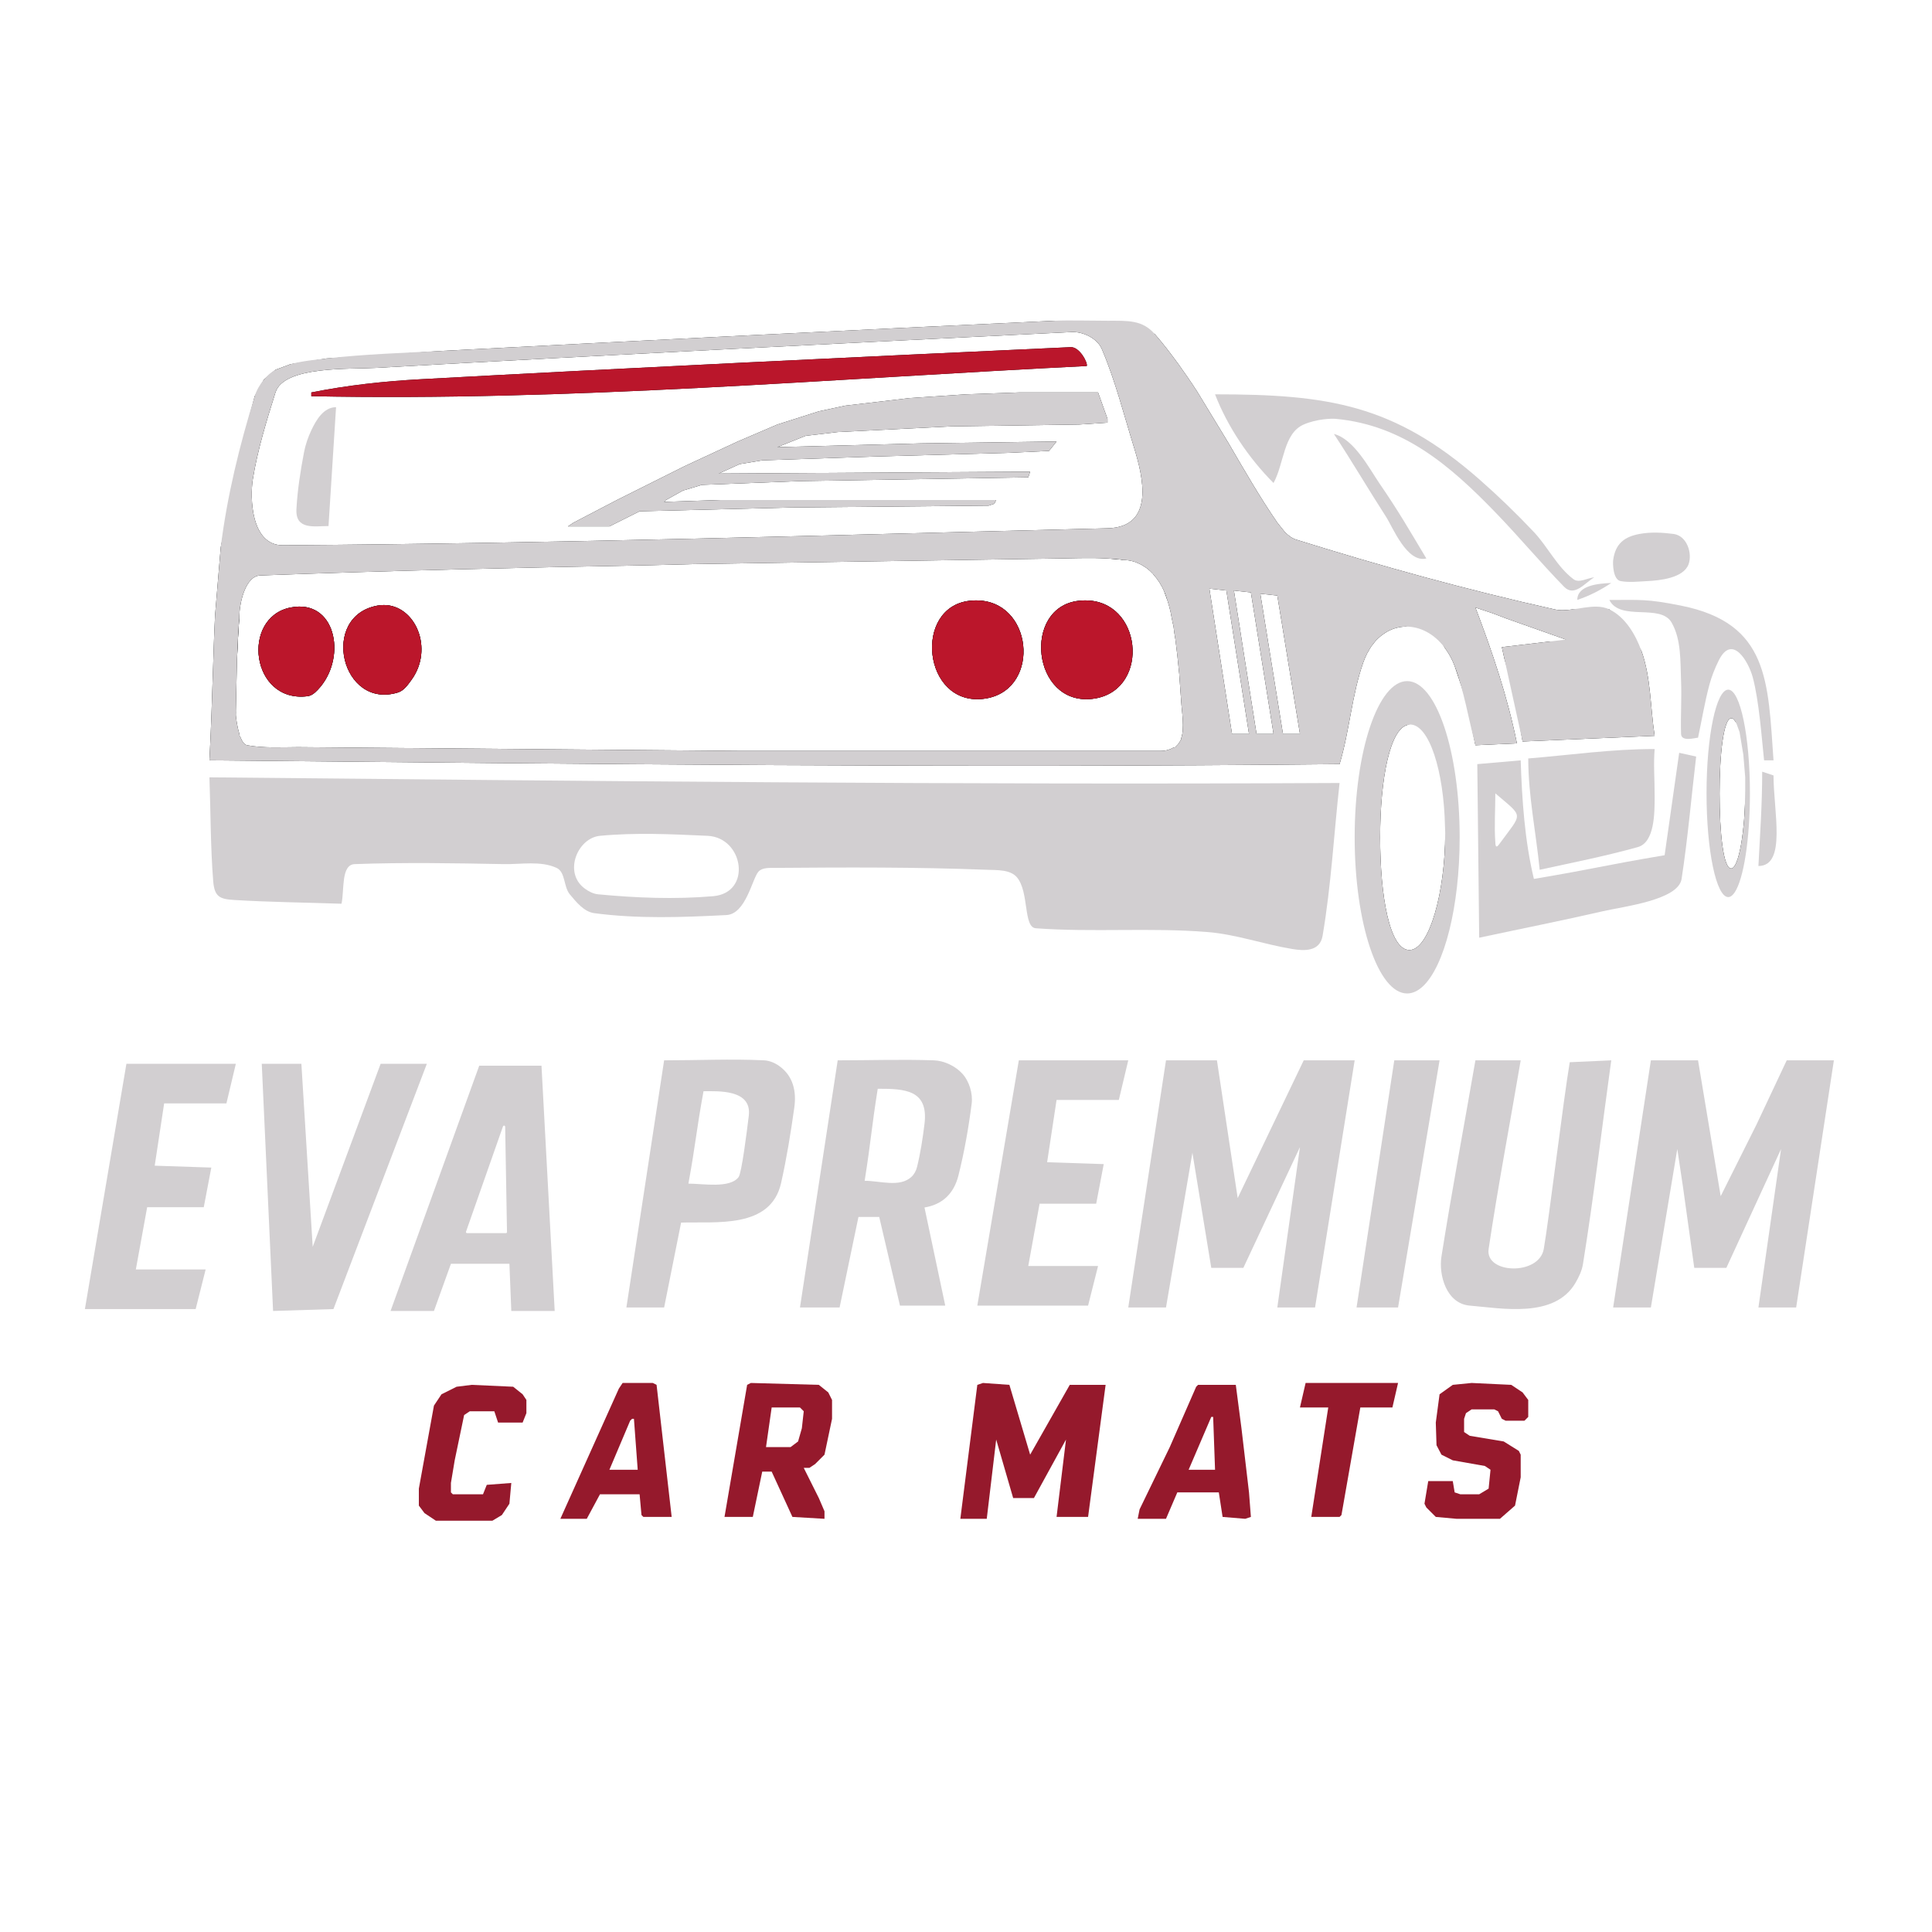
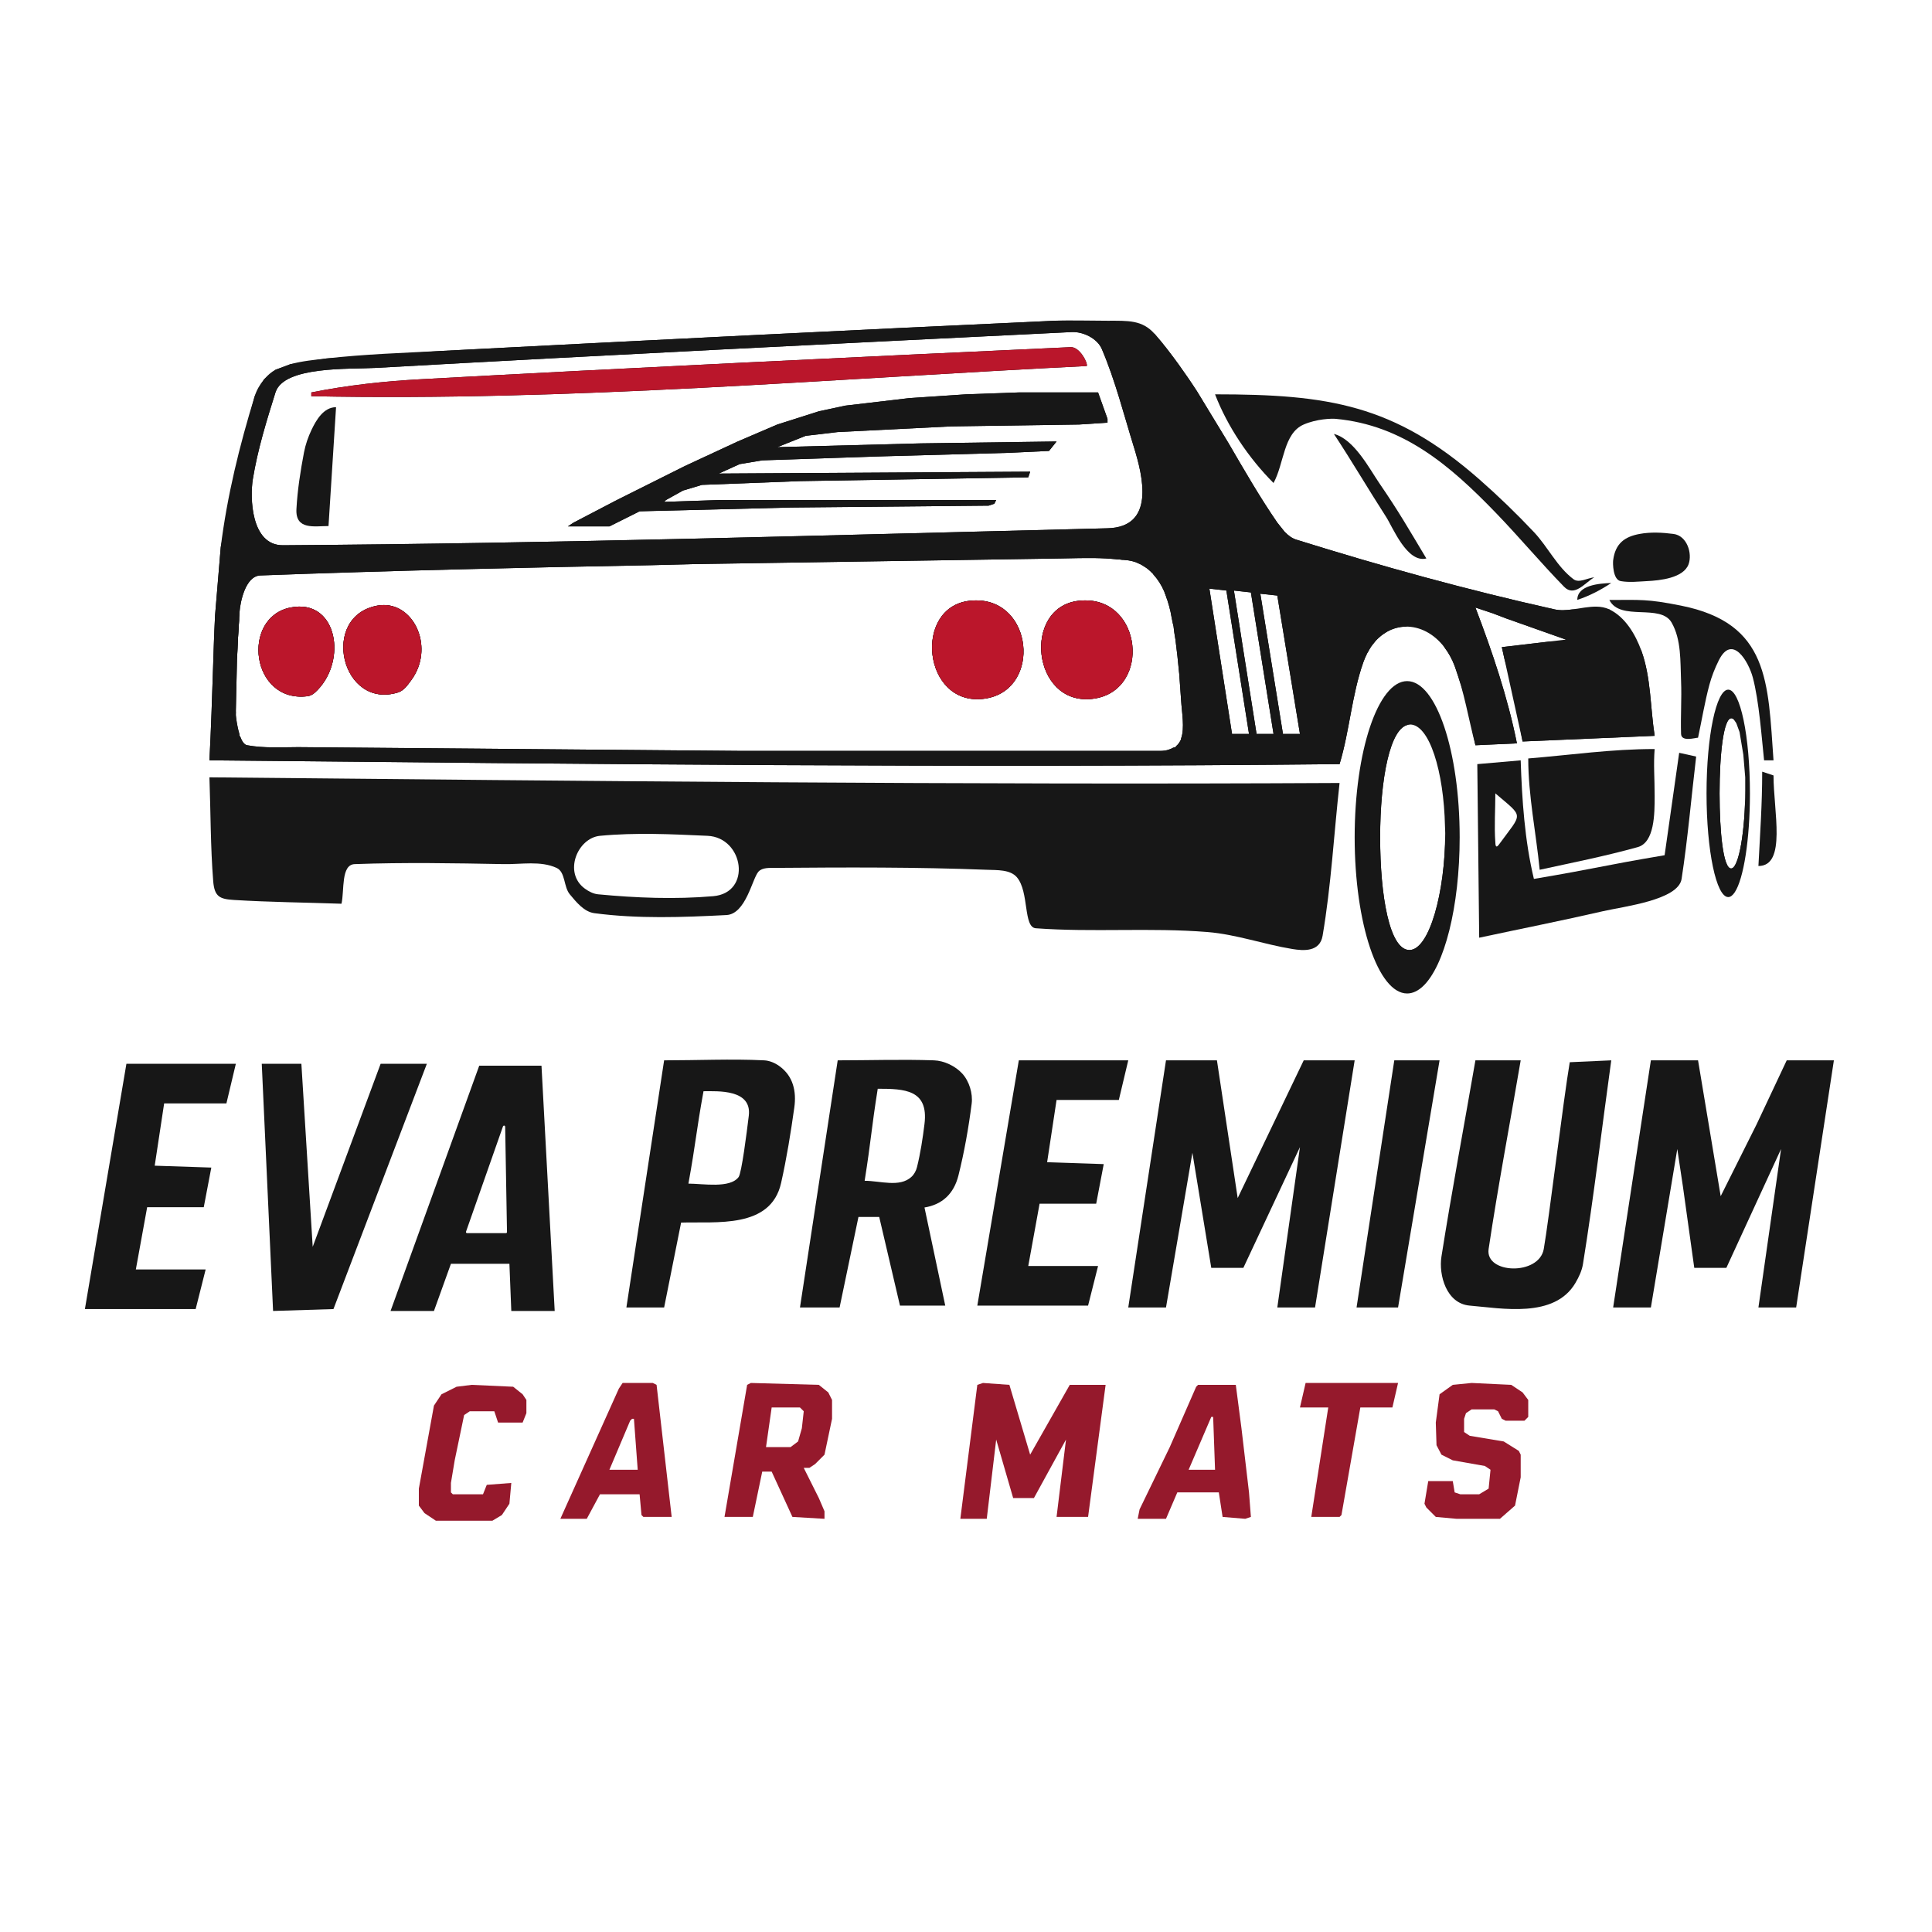
<svg xmlns="http://www.w3.org/2000/svg" height="1024.0pt" stroke-miterlimit="10" style="fill-rule:nonzero;clip-rule:evenodd;stroke-linecap:round;stroke-linejoin:round;" version="1.1" viewBox="0 0 1024 1024" width="1024.0pt" xml:space="preserve">
  <defs />
  <g id="Untitled">
    <path d="M567.469 184C453.782 189.242 336.638 194.785 223 201C203.555 202.063 184.096 204.181 165 208C165 209 165 209 165 210C302.511 212.806 439.363 200.764 576 194C576.704 192.446 572.274 183.778 567.469 184Z" fill="#010304" fill-rule="nonzero" opacity="1" stroke="none" />
    <path d="M540 208L512 209L482 211L448 215L434 218L412 225L391 234L363 247L327 265L304 277L301 279L323 279L339 271L419 269L524 268L527 267L528 265L382 265L352 266L353 265L362 260L372 257L424 255L545 253L546 250L381 251L392 246L404 244L463 242L535 240L556 239L560 234L488 235L412 237L427 231L444 229L504 226L572 225L587 224L587 222L582 208L540 208Z" fill="#010304" fill-rule="nonzero" opacity="1" stroke="none" />
    <path d="M559 170C450.649 174.967 342.319 180.388 234 186L173 190L154.188 192.969L154 193L146 196L140.156 200.875C140.137 200.897 140.113 200.915 140.094 200.938C140.041 200.988 139.985 201.037 139.938 201.094L139.844 201.25L135 210L127 240L117 290L114 326C113.963 326.666 113.939 327.334 113.906 328C113.459 336.51 113.225 345.038 112.938 353.562C112.381 370.049 111.874 386.541 111 403C310.658 404.953 510.343 407.102 710 405C715.333 387.333 716.438 368.397 722.594 351C723.184 349.333 723.863 347.784 724.594 346.344C724.598 346.335 724.59 346.321 724.594 346.312C724.732 346.039 724.919 345.826 725.062 345.562C725.634 344.51 726.204 343.456 726.844 342.531C726.87 342.494 726.911 342.473 726.938 342.438C727.338 341.862 727.763 341.37 728.188 340.844C728.23 340.793 728.271 340.739 728.312 340.688C728.691 340.228 729.039 339.734 729.438 339.312C729.448 339.301 729.458 339.292 729.469 339.281C730.001 338.711 730.563 338.22 731.125 337.719C731.163 337.685 731.212 337.659 731.25 337.625C731.49 337.416 731.727 337.206 731.969 337C732.719 336.389 733.492 335.869 734.281 335.375C734.655 335.143 735.026 334.893 735.406 334.688C738.441 333.032 741.698 332.187 745 332.125L748 331L754 332L760 336L765 342L765.625 343.156C765.634 343.169 765.647 343.176 765.656 343.188L765.656 343.219C767.754 346 769.594 349.232 771 353L777 371L782 395C793 394.5 793 394.5 804 394C799.078 369.392 790.933 345.451 782 322L791 325L797.656 327.531C797.745 327.563 797.881 327.625 797.969 327.656C798.023 327.679 798.08 327.703 798.125 327.719C806.95 330.844 814.063 333.356 830 339L829 340L821.5 340C813.531 340.937 808.75 341.5 796 343C796.698 346.173 796.86 346.875 797.406 349.344L802 365L807 393C842 391.5 842 391.5 877 390C874.667 375 875.118 359.291 870 345L863 333L853 323L833.438 323C830.226 323.431 827.037 323.677 824 323C777.83 312.709 732.144 300.127 687 286C684.736 285.292 682.809 283.812 681.094 282.062L681 282L677 277C667.647 263.407 659.377 249.007 651.031 234.688L634.562 207.594C631.411 202.694 628.113 197.904 624.719 193.188C620.694 187.633 616.54 182.168 612 177L602 173L583 170L559 170ZM568 176C574.112 175.7 581.601 179.371 584 185C591.15 201.776 595.603 219.581 601 237C605.883 252.759 612.356 279.375 587 280C441.347 283.592 295.694 288.024 150 289C132.799 289.115 132.497 263.29 134 254C136.531 238.357 141.257 223.12 146 208C150.419 193.913 185.4 195.763 199 195C321.97 188.102 444.985 182.033 568 176ZM580.031 295.781C582.133 295.802 584.247 295.906 586.344 296C589.397 296.137 592.437 296.387 595.469 296.75L595.5 296.75C596.333 296.848 597.17 296.879 598 297C599.372 297.2 600.667 297.524 601.875 297.938C602.329 298.093 602.725 298.317 603.156 298.5C604.553 299.09 605.838 299.815 607.031 300.656C607.05 300.669 607.073 300.673 607.094 300.688C607.124 300.709 607.16 300.73 607.188 300.75C607.218 300.772 607.249 300.79 607.281 300.812C607.578 301.028 607.902 301.208 608.188 301.438C608.21 301.456 608.228 301.482 608.25 301.5C609.153 302.23 610.018 303.028 610.812 303.875C610.833 303.897 610.855 303.916 610.875 303.938L611 304L611.188 304.312C611.212 304.34 611.225 304.378 611.25 304.406C612.416 305.712 613.505 307.094 614.469 308.594C614.481 308.613 614.488 308.637 614.5 308.656C615.469 310.171 616.326 311.789 617.062 313.5L617.094 313.562L617.094 313.594C617.731 315.084 618.243 316.655 618.75 318.219C618.771 318.283 618.792 318.342 618.812 318.406C619.441 320.366 619.97 322.31 620.406 324.25C620.408 324.26 620.404 324.272 620.406 324.281C620.448 324.469 620.49 324.657 620.531 324.844C620.58 325.062 620.607 325.28 620.656 325.5C620.665 325.542 620.679 325.584 620.688 325.625C620.694 325.655 620.681 325.689 620.688 325.719C620.688 325.729 620.687 325.739 620.688 325.75C620.704 325.865 620.726 325.98 620.75 326.094C621.021 327.417 621.302 328.739 621.531 330.062C621.546 330.147 621.579 330.228 621.594 330.312L622 332L622.375 335.094C622.555 336.361 622.846 337.834 623 339C623.755 344.714 624.386 350.445 624.906 356.188L625 357L626 371C626.376 377.643 628.009 385.82 626 391.438L626 392L625.719 392.344C625.176 393.546 624.412 394.572 623.406 395.438L623 396L621.938 396.25C621.911 396.265 621.873 396.266 621.844 396.281C620.117 397.266 618.017 397.993 615 398L393 398L158 396C148.976 396.038 139.863 396.612 131 395C129.323 394.695 128.205 392.724 127.312 390.406L127 390L126.875 389.094C126.852 389.019 126.835 388.95 126.812 388.875L126.781 388.688C126.778 388.677 126.784 388.669 126.781 388.656C126.166 386.581 125.724 384.381 125.438 382.594C125.43 382.545 125.445 382.549 125.438 382.5C125.141 380.641 125 379.255 125 379C125 378.407 125.03 377.812 125.031 377.219L125 377L125.188 368.062C125.231 364.948 125.338 361.833 125.406 358.719L125.625 349.375C125.909 342.042 126.303 334.725 126.812 327.406C126.813 327.396 126.812 327.386 126.812 327.375C126.891 326.251 126.916 325.124 127 324C127.334 319.519 129.926 305.299 138 305C207.124 302.44 276.275 300.838 345.438 299.562L367 299L562 296C568.001 295.896 574.016 295.722 580.031 295.781ZM641 312L650 313L662 389L653 389L641 312ZM654 313L663 314L675 389L666 389L658.719 342.969L657.281 333.75L654 313ZM668 314.688L677 315.656L689 389L680 389L668 314.688Z" fill="#010304" fill-rule="nonzero" opacity="1" stroke="none" />
    <path d="M577.75 318.344C575.842 318.174 573.793 318.192 571.656 318.438C541.746 321.87 546.951 373.775 578.656 370.438C608.944 367.249 606.369 320.893 577.75 318.344Z" fill="#010304" fill-rule="nonzero" opacity="1" stroke="none" />
    <path d="M519.906 318.344C517.998 318.174 515.981 318.192 513.844 318.438C483.934 321.87 489.138 373.775 520.844 370.438C551.131 367.249 548.525 320.893 519.906 318.344Z" fill="#010304" fill-rule="nonzero" opacity="1" stroke="none" />
    <path d="M203.438 320.688C202.322 320.688 201.171 320.785 200 321C169.371 326.623 180.87 376.358 211 367C214.046 366.054 216.114 363.041 218 360.469C230.172 343.871 220.177 320.687 203.438 320.688Z" fill="#010304" fill-rule="nonzero" opacity="1" stroke="none" />
    <path d="M158.469 321.5C157.053 321.519 155.572 321.69 154 322C127.621 327.206 132.884 372.765 163 369C164.479 368.815 165.897 368.003 167 367C183.352 352.135 179.706 321.216 158.469 321.5Z" fill="#010304" fill-rule="nonzero" opacity="1" stroke="none" />
    <path d="M203.438 320.688C202.322 320.688 201.171 320.785 200 321C169.371 326.623 180.87 376.358 211 367C214.046 366.054 216.114 363.041 218 360.469C230.172 343.871 220.177 320.687 203.438 320.688Z" fill="#010304" fill-rule="nonzero" opacity="1" stroke="none" />
    <path d="M617.094 313.594C617.731 315.084 618.243 316.655 618.75 318.219L618 315L617.094 313.594Z" fill="#010304" fill-rule="nonzero" opacity="1" stroke="none" />
    <path d="M577.75 318.344C575.842 318.174 573.793 318.192 571.656 318.438C541.746 321.87 546.951 373.775 578.656 370.438C608.944 367.249 606.369 320.893 577.75 318.344Z" fill="#010304" fill-rule="nonzero" opacity="1" stroke="none" />
    <path d="M126.812 327.406L126 332L125.625 349.375C125.909 342.042 126.303 334.725 126.812 327.406Z" fill="#010304" fill-rule="nonzero" opacity="1" stroke="none" />
    <path d="M158.469 321.5C157.053 321.519 155.572 321.69 154 322C127.621 327.206 132.884 372.765 163 369C164.479 368.815 165.897 368.003 167 367C183.352 352.135 179.706 321.216 158.469 321.5Z" fill="#010304" fill-rule="nonzero" opacity="1" stroke="none" />
    <path d="M519.906 318.344C517.998 318.174 515.981 318.192 513.844 318.438C483.934 321.87 489.138 373.775 520.844 370.438C551.131 367.249 548.525 320.893 519.906 318.344Z" fill="#010304" fill-rule="nonzero" opacity="1" stroke="none" />
    <path d="M586.344 296C589.397 296.137 592.437 296.387 595.469 296.75L593 296L586.344 296Z" fill="#010304" fill-rule="nonzero" opacity="1" stroke="none" />
-     <path d="M573 169.875C567.999 169.829 562.996 169.817 559 170C450.649 174.967 342.319 180.388 234 186C213.65 187.054 193.246 187.699 173 190C166.745 190.711 160.278 191.334 154.188 192.969L154 193L146 196C143.78 197.168 141.853 198.909 140.156 200.875C140.137 200.897 140.113 200.915 140.094 200.938C140.041 200.988 139.985 201.037 139.938 201.094L139.844 201.25C137.68 203.857 135.963 206.877 135 210C126.942 236.119 120.373 262.876 117 290L114 326C113.963 326.666 113.939 327.334 113.906 328C113.459 336.51 113.225 345.038 112.938 353.562C112.381 370.049 111.874 386.541 111 403C310.658 404.953 510.343 407.102 710 405C715.333 387.333 716.438 368.397 722.594 351C723.184 349.333 723.863 347.784 724.594 346.344C724.598 346.335 724.59 346.321 724.594 346.312C724.732 346.039 724.919 345.826 725.062 345.562C725.634 344.51 726.204 343.456 726.844 342.531C726.87 342.494 726.911 342.473 726.938 342.438C727.338 341.862 727.763 341.37 728.188 340.844C728.23 340.793 728.271 340.739 728.312 340.688C728.691 340.228 729.039 339.734 729.438 339.312C729.448 339.301 729.458 339.292 729.469 339.281C730.001 338.711 730.563 338.22 731.125 337.719C731.163 337.685 731.212 337.659 731.25 337.625C731.49 337.416 731.727 337.206 731.969 337C732.719 336.389 733.492 335.869 734.281 335.375C734.655 335.143 735.026 334.893 735.406 334.688C738.441 333.032 741.698 332.187 745 332.125C752.438 331.986 760.034 335.776 765.625 343.156C765.634 343.169 765.647 343.176 765.656 343.188L765.656 343.219C767.754 346 769.594 349.232 771 353C776.056 366.56 778.333 381 782 395C793 394.5 793 394.5 804 394C799.078 369.392 790.933 345.451 782 322L791 325L797.656 327.531C797.745 327.563 797.881 327.625 797.969 327.656C798.023 327.679 798.08 327.703 798.125 327.719C806.95 330.844 814.063 333.356 830 339C825.75 339.5 824.156 339.688 821.5 340C813.531 340.937 808.75 341.5 796 343C796.698 346.173 796.86 346.875 797.406 349.344C801.144 366.333 802.198 371.173 807 393C842 391.5 842 391.5 877 390C874.667 375 875.118 359.291 870 345C866.875 336.275 861.36 326.999 853 323C850.82 321.957 848.517 321.562 846.125 321.531C842.031 321.478 837.708 322.426 833.438 323C830.226 323.431 827.037 323.677 824 323C777.83 312.709 732.144 300.127 687 286C684.736 285.292 682.809 283.812 681.094 282.062L681 282L677 277C667.647 263.407 659.377 249.007 651.031 234.688L634.562 207.594C631.411 202.694 628.113 197.904 624.719 193.188C620.694 187.633 616.54 182.168 612 177C605.437 169.529 598 170 587 170C583 170 578.001 169.921 573 169.875ZM568 176C574.112 175.7 581.601 179.371 584 185C591.15 201.776 595.603 219.581 601 237C605.883 252.759 612.356 279.375 587 280C441.347 283.592 295.694 288.024 150 289C132.799 289.115 132.497 263.29 134 254C136.531 238.357 141.257 223.12 146 208C150.419 193.913 185.4 195.763 199 195C321.97 188.102 444.985 182.033 568 176ZM580.031 295.781C582.133 295.802 584.247 295.906 586.344 296C589.397 296.137 592.437 296.387 595.469 296.75L595.5 296.75C596.333 296.848 597.17 296.879 598 297C599.372 297.2 600.667 297.524 601.875 297.938C602.329 298.093 602.725 298.317 603.156 298.5C604.553 299.09 605.838 299.815 607.031 300.656C607.05 300.669 607.073 300.673 607.094 300.688C607.124 300.709 607.16 300.73 607.188 300.75C607.218 300.772 607.249 300.79 607.281 300.812C607.578 301.028 607.902 301.208 608.188 301.438C608.21 301.456 608.228 301.482 608.25 301.5C609.153 302.23 610.018 303.028 610.812 303.875C610.833 303.897 610.855 303.916 610.875 303.938L611 304L611.188 304.312C611.212 304.34 611.225 304.378 611.25 304.406C612.416 305.712 613.505 307.094 614.469 308.594C614.481 308.613 614.488 308.637 614.5 308.656C615.469 310.171 616.326 311.789 617.062 313.5L617.094 313.562L617.094 313.594C617.731 315.084 618.243 316.655 618.75 318.219C618.771 318.283 618.792 318.342 618.812 318.406C619.441 320.366 619.97 322.31 620.406 324.25C620.408 324.26 620.404 324.272 620.406 324.281C620.448 324.469 620.49 324.657 620.531 324.844C620.58 325.062 620.607 325.28 620.656 325.5C620.665 325.542 620.679 325.584 620.688 325.625C620.694 325.655 620.681 325.689 620.688 325.719C620.688 325.729 620.687 325.739 620.688 325.75C620.704 325.865 620.726 325.98 620.75 326.094C621.021 327.417 621.302 328.739 621.531 330.062C621.546 330.147 621.579 330.228 621.594 330.312L622 332L622.375 335.094C622.555 336.361 622.846 337.834 623 339C623.755 344.714 624.386 350.445 624.906 356.188L625 357L626 371C626.376 377.643 628.009 385.82 626 391.438L626 392L625.719 392.344C625.176 393.546 624.412 394.572 623.406 395.438L623 396L621.938 396.25C621.911 396.265 621.873 396.266 621.844 396.281C620.117 397.266 618.017 397.993 615 398L393 398L158 396C148.976 396.038 139.863 396.612 131 395C129.323 394.695 128.205 392.724 127.312 390.406L127 390L126.875 389.094C126.852 389.019 126.835 388.95 126.812 388.875L126.781 388.688C126.778 388.677 126.784 388.669 126.781 388.656C126.166 386.581 125.724 384.381 125.438 382.594C125.43 382.545 125.445 382.549 125.438 382.5C125.141 380.641 125 379.255 125 379C125 378.407 125.03 377.812 125.031 377.219L125 377L125.188 368.062C125.231 364.948 125.338 361.833 125.406 358.719L125.625 349.375C125.909 342.042 126.303 334.725 126.812 327.406C126.813 327.396 126.812 327.386 126.812 327.375C126.891 326.251 126.916 325.124 127 324C127.334 319.519 129.926 305.299 138 305C207.124 302.44 276.275 300.838 345.438 299.562L367 299L562 296C568.001 295.896 574.017 295.722 580.031 295.781ZM641 312L650 313L662 389L653 389L641 312ZM654 313L663 314L675 389L666 389L658.719 342.969L657.281 333.75L654 313ZM668 314.688L677 315.656L689 389L680 389L668 314.688Z" fill="#d2cfd1" fill-rule="nonzero" opacity="1" stroke="none" />
-     <path d="M111 412C111.667 430.333 111.549 448.712 113 467C113.656 475.268 116.431 476.534 124 477C142.976 478.168 162 478.333 181 479C182.601 471.797 180.626 458.27 188 458C214.316 457.037 240.671 457.508 267 458C276.355 458.175 286.49 456.11 295 460C299.745 462.169 298.66 469.992 302 474C305.5 478.2 309.58 483.282 315 484C338.133 487.066 361.695 486.195 385 485C395.37 484.468 398.673 465.697 402 462C404.056 459.716 407.927 460.025 411 460C448.334 459.692 485.694 459.543 523 461C528.493 461.215 535.449 460.803 539 465C545.556 472.748 542.274 491.504 549 492C579.259 494.23 609.758 491.554 640 494C655.247 495.233 669.904 500.53 685 503C690.812 503.951 699.525 504.654 701 496C705.565 469.22 707 442 710 415C510.334 416.062 310.66 413.943 111 412ZM346.469 442C355.982 442.118 365.51 442.575 375 443C394.209 443.86 398.668 473.228 378 475C357.738 476.737 337.245 475.928 317 474C314.473 473.759 312.053 472.493 310 471C298.411 462.572 306.086 444.13 318 443C327.458 442.103 336.956 441.882 346.469 442Z" fill="#d2cfd1" fill-rule="nonzero" opacity="1" stroke="none" />
-     <path d="M618 562L645 562L656 635L691 562L718 562L697 693L677 693L689 608L659 672L642 672L632 611L618 693L598 693L618 562Z" fill="#d2cfd1" fill-rule="nonzero" opacity="1" stroke="none" />
-     <path d="M875 562L900 562L912 634L931 596L947 562L972 562L952 693L932 693L944 609L915 672L898 672L892 629L889 609L875 693L855 693L875 562Z" fill="#d2cfd1" fill-rule="nonzero" opacity="1" stroke="none" />
-     <path d="M469.5 561.781C460.999 561.853 452.5 562 444 562C434 627.5 434 627.5 424 693C434.5 693 434.5 693 445 693C450 669 450 669 455 645C460.5 645 460.5 645 466 645C471.5 668.5 471.5 668.5 477 692C489 692 489 692 501 692C495.5 666 495.5 666 490 640C499.371 638.438 505.552 632.794 508 623C511.124 610.505 513.369 597.776 515 585C515.693 579.57 513.726 573.065 510 569C506.354 565.022 500.423 562.184 495 562C486.505 561.712 478.001 561.709 469.5 561.781ZM465.219 577.062C479.399 577.063 492.242 577.506 490 595.719C489.054 603.403 487.886 611.093 486.031 618.594C485.548 620.55 484.513 622.451 483.062 623.781C476.824 629.504 466.571 625.844 458.281 625.844C461.752 604.013 461.748 598.893 465.219 577.062Z" fill="#d2cfd1" fill-rule="nonzero" opacity="1" stroke="none" />
-     <path d="M378.5 561.688C369.664 561.796 360.833 562 352 562C342 627.5 342 627.5 332 693C342 693 342 693 352 693C356.5 670.5 356.5 670.5 361 648C379.424 647.386 408.509 651.462 414 627C416.965 613.793 419.123 600.405 421 587C422.193 578.48 420.445 570.318 413 565C410.682 563.345 407.845 562.14 405 562C396.177 561.566 387.336 561.579 378.5 561.688ZM372.875 578.375C380.471 578.375 398.585 577.234 396.875 591.344C395.774 600.43 393.081 621.725 391.469 623.875C386.864 630.014 372.549 627.344 364.875 627.344C368.875 605.344 368.875 600.375 372.875 578.375Z" fill="#d2cfd1" fill-rule="nonzero" opacity="1" stroke="none" />
-     <path d="M254 564.844L207 694.844L230 694.844L239 669.844L270 669.844L271 694.844L294 694.844L287 564.844L254 564.844ZM267.156 596.594C267.479 596.594 267.744 596.865 267.75 597.188L268.719 653C268.725 653.331 268.456 653.594 268.125 653.594L247.562 653.594C247.155 653.594 246.865 653.197 247 652.812L266.594 597C266.677 596.763 266.905 596.594 267.156 596.594Z" fill="#d2cfd1" fill-rule="nonzero" opacity="1" stroke="none" />
-     <path d="M782 562C794 562 794 562 806 562C800.333 595.333 794 628.56 789 662C787.017 675.259 815.72 676.216 818.227 662C820.878 646.969 828.667 582.667 832 563C843 562.5 843 562.5 854 562C849 598 844.778 634.117 839 670C838.429 673.544 836.82 676.906 835 680C823.869 698.923 795.972 693.414 779 692C766.61 690.967 762.455 675.784 764 666C769.487 631.248 776 596.667 782 562Z" fill="#d2cfd1" fill-rule="nonzero" opacity="1" stroke="none" />
-     <path d="M138.737 563.839L159.737 563.839L165.737 660.839L201.737 563.839L226.237 563.839L176.737 693.839L144.737 694.839L138.737 563.839Z" fill="#d2cfd1" fill-rule="nonzero" opacity="1" stroke="none" />
-     <path d="M540 208L582 208L587 222L587 224L572 225L504 226L444 229L427 231L412 237L488 235L560 234L556 239L535 240L463 242L404 244L392 246L381 251L546 250L545 253L424 255L372 257L362 260L353 265L352 266L382 265L528 265L527 267L524 268L419 269L339 271L323 279L301 279L304 277L327 265L363 247L391 234L412 225L434 218L448 215L482 211L512 209L540 208Z" fill="#d2cfd1" fill-rule="nonzero" opacity="1" stroke="none" />
-     <path d="M540 562L598 562L593 583L560 583L555 616L585 617L581 638L551 638L549.222 647.78L545 671L582 671L576.704 692L518 692L529.497 624.063L540 562Z" fill="#d2cfd1" fill-rule="nonzero" opacity="1" stroke="none" />
-     <path d="M67 563.839L125 563.839L120 584.839L87 584.839L82 617.839L112 618.839L108 639.839L78 639.839L76.222 649.619L72 672.839L109 672.839L103.704 693.839L45 693.839L56.497 625.902L67 563.839Z" fill="#d2cfd1" fill-rule="nonzero" opacity="1" stroke="none" />
-     <path d="M890 399C886.145 426.139 886.137 426.143 882.281 453.281C847.637 459.143 847.645 459.982 813 465.844C808.133 445.623 806.673 423.787 806 403C794.5 404 794.5 404 783 405C783.5 451 783.5 451 784 497C805.858 492.326 827.778 487.977 849.562 482.969C860.601 480.431 889.555 477.084 891.281 465.844C894.584 444.334 896.43 422.61 899 401C894.5 400 894.5 400 890 399ZM792.562 420.5C807.924 433.667 807.033 430.352 794.562 447.5C792.562 450.29 792.618 447.243 792.562 446.5C791.922 437.857 792.563 429.167 792.562 420.5Z" fill="#d2cfd1" fill-rule="nonzero" opacity="1" stroke="none" />
+     <path d="M573 169.875C567.999 169.829 562.996 169.817 559 170C450.649 174.967 342.319 180.388 234 186C213.65 187.054 193.246 187.699 173 190C166.745 190.711 160.278 191.334 154.188 192.969L154 193L146 196C143.78 197.168 141.853 198.909 140.156 200.875C140.137 200.897 140.113 200.915 140.094 200.938C140.041 200.988 139.985 201.037 139.938 201.094L139.844 201.25C137.68 203.857 135.963 206.877 135 210C126.942 236.119 120.373 262.876 117 290L114 326C113.963 326.666 113.939 327.334 113.906 328C113.459 336.51 113.225 345.038 112.938 353.562C112.381 370.049 111.874 386.541 111 403C310.658 404.953 510.343 407.102 710 405C715.333 387.333 716.438 368.397 722.594 351C723.184 349.333 723.863 347.784 724.594 346.344C724.598 346.335 724.59 346.321 724.594 346.312C724.732 346.039 724.919 345.826 725.062 345.562C725.634 344.51 726.204 343.456 726.844 342.531C726.87 342.494 726.911 342.473 726.938 342.438C727.338 341.862 727.763 341.37 728.188 340.844C728.23 340.793 728.271 340.739 728.312 340.688C728.691 340.228 729.039 339.734 729.438 339.312C729.448 339.301 729.458 339.292 729.469 339.281C730.001 338.711 730.563 338.22 731.125 337.719C731.163 337.685 731.212 337.659 731.25 337.625C731.49 337.416 731.727 337.206 731.969 337C732.719 336.389 733.492 335.869 734.281 335.375C734.655 335.143 735.026 334.893 735.406 334.688C738.441 333.032 741.698 332.187 745 332.125C752.438 331.986 760.034 335.776 765.625 343.156C765.634 343.169 765.647 343.176 765.656 343.188L765.656 343.219C767.754 346 769.594 349.232 771 353C776.056 366.56 778.333 381 782 395C793 394.5 793 394.5 804 394C799.078 369.392 790.933 345.451 782 322L791 325L797.656 327.531C797.745 327.563 797.881 327.625 797.969 327.656C798.023 327.679 798.08 327.703 798.125 327.719C806.95 330.844 814.063 333.356 830 339C825.75 339.5 824.156 339.688 821.5 340C813.531 340.937 808.75 341.5 796 343C796.698 346.173 796.86 346.875 797.406 349.344C801.144 366.333 802.198 371.173 807 393C842 391.5 842 391.5 877 390C874.667 375 875.118 359.291 870 345C866.875 336.275 861.36 326.999 853 323C850.82 321.957 848.517 321.562 846.125 321.531C842.031 321.478 837.708 322.426 833.438 323C830.226 323.431 827.037 323.677 824 323C777.83 312.709 732.144 300.127 687 286C684.736 285.292 682.809 283.812 681.094 282.062L681 282L677 277C667.647 263.407 659.377 249.007 651.031 234.688L634.562 207.594C631.411 202.694 628.113 197.904 624.719 193.188C620.694 187.633 616.54 182.168 612 177C605.437 169.529 598 170 587 170C583 170 578.001 169.921 573 169.875ZM568 176C574.112 175.7 581.601 179.371 584 185C591.15 201.776 595.603 219.581 601 237C605.883 252.759 612.356 279.375 587 280C441.347 283.592 295.694 288.024 150 289C132.799 289.115 132.497 263.29 134 254C136.531 238.357 141.257 223.12 146 208C150.419 193.913 185.4 195.763 199 195C321.97 188.102 444.985 182.033 568 176ZM580.031 295.781C582.133 295.802 584.247 295.906 586.344 296C589.397 296.137 592.437 296.387 595.469 296.75L595.5 296.75C596.333 296.848 597.17 296.879 598 297C599.372 297.2 600.667 297.524 601.875 297.938C602.329 298.093 602.725 298.317 603.156 298.5C604.553 299.09 605.838 299.815 607.031 300.656C607.05 300.669 607.073 300.673 607.094 300.688C607.124 300.709 607.16 300.73 607.188 300.75C607.218 300.772 607.249 300.79 607.281 300.812C607.578 301.028 607.902 301.208 608.188 301.438C608.21 301.456 608.228 301.482 608.25 301.5C609.153 302.23 610.018 303.028 610.812 303.875C610.833 303.897 610.855 303.916 610.875 303.938L611 304L611.188 304.312C611.212 304.34 611.225 304.378 611.25 304.406C612.416 305.712 613.505 307.094 614.469 308.594C614.481 308.613 614.488 308.637 614.5 308.656C615.469 310.171 616.326 311.789 617.062 313.5L617.094 313.562L617.094 313.594C617.731 315.084 618.243 316.655 618.75 318.219C618.771 318.283 618.792 318.342 618.812 318.406C619.441 320.366 619.97 322.31 620.406 324.25C620.408 324.26 620.404 324.272 620.406 324.281C620.448 324.469 620.49 324.657 620.531 324.844C620.58 325.062 620.607 325.28 620.656 325.5C620.665 325.542 620.679 325.584 620.688 325.625C620.694 325.655 620.681 325.689 620.688 325.719C620.688 325.729 620.687 325.739 620.688 325.75C620.704 325.865 620.726 325.98 620.75 326.094C621.021 327.417 621.302 328.739 621.531 330.062C621.546 330.147 621.579 330.228 621.594 330.312L622 332L622.375 335.094C622.555 336.361 622.846 337.834 623 339C623.755 344.714 624.386 350.445 624.906 356.188L625 357L626 371C626.376 377.643 628.009 385.82 626 391.438L626 392L625.719 392.344C625.176 393.546 624.412 394.572 623.406 395.438L623 396L621.938 396.25C621.911 396.265 621.873 396.266 621.844 396.281C620.117 397.266 618.017 397.993 615 398L393 398L158 396C148.976 396.038 139.863 396.612 131 395C129.323 394.695 128.205 392.724 127.312 390.406L127 390L126.875 389.094C126.852 389.019 126.835 388.95 126.812 388.875L126.781 388.688C126.778 388.677 126.784 388.669 126.781 388.656C126.166 386.581 125.724 384.381 125.438 382.594C125.43 382.545 125.445 382.549 125.438 382.5C125.141 380.641 125 379.255 125 379C125 378.407 125.03 377.812 125.031 377.219L125 377L125.188 368.062C125.231 364.948 125.338 361.833 125.406 358.719L125.625 349.375C125.909 342.042 126.303 334.725 126.812 327.406C126.813 327.396 126.812 327.386 126.812 327.375C126.891 326.251 126.916 325.124 127 324C127.334 319.519 129.926 305.299 138 305C207.124 302.44 276.275 300.838 345.438 299.562L367 299L562 296C568.001 295.896 574.017 295.722 580.031 295.781ZM641 312L650 313L662 389L653 389L641 312ZM654 313L663 314L675 389L666 389L658.719 342.969L657.281 333.75L654 313ZM668 314.688L677 315.656L689 389L680 389L668 314.688Z" fill="#171717" fill-rule="nonzero" opacity="1" stroke="none" />
+     <path d="M111 412C111.667 430.333 111.549 448.712 113 467C113.656 475.268 116.431 476.534 124 477C142.976 478.168 162 478.333 181 479C182.601 471.797 180.626 458.27 188 458C214.316 457.037 240.671 457.508 267 458C276.355 458.175 286.49 456.11 295 460C299.745 462.169 298.66 469.992 302 474C305.5 478.2 309.58 483.282 315 484C338.133 487.066 361.695 486.195 385 485C395.37 484.468 398.673 465.697 402 462C404.056 459.716 407.927 460.025 411 460C448.334 459.692 485.694 459.543 523 461C528.493 461.215 535.449 460.803 539 465C545.556 472.748 542.274 491.504 549 492C579.259 494.23 609.758 491.554 640 494C655.247 495.233 669.904 500.53 685 503C690.812 503.951 699.525 504.654 701 496C705.565 469.22 707 442 710 415C510.334 416.062 310.66 413.943 111 412ZM346.469 442C355.982 442.118 365.51 442.575 375 443C394.209 443.86 398.668 473.228 378 475C357.738 476.737 337.245 475.928 317 474C314.473 473.759 312.053 472.493 310 471C298.411 462.572 306.086 444.13 318 443C327.458 442.103 336.956 441.882 346.469 442Z" fill="#171717" fill-rule="nonzero" opacity="1" stroke="none" />
+     <path d="M618 562L645 562L656 635L691 562L718 562L697 693L677 693L689 608L659 672L642 672L632 611L618 693L598 693L618 562Z" fill="#171717" fill-rule="nonzero" opacity="1" stroke="none" />
+     <path d="M875 562L900 562L912 634L931 596L947 562L972 562L952 693L932 693L944 609L915 672L898 672L892 629L889 609L875 693L855 693L875 562Z" fill="#171717" fill-rule="nonzero" opacity="1" stroke="none" />
+     <path d="M469.5 561.781C460.999 561.853 452.5 562 444 562C434 627.5 434 627.5 424 693C434.5 693 434.5 693 445 693C450 669 450 669 455 645C460.5 645 460.5 645 466 645C471.5 668.5 471.5 668.5 477 692C489 692 489 692 501 692C495.5 666 495.5 666 490 640C499.371 638.438 505.552 632.794 508 623C511.124 610.505 513.369 597.776 515 585C515.693 579.57 513.726 573.065 510 569C506.354 565.022 500.423 562.184 495 562C486.505 561.712 478.001 561.709 469.5 561.781ZM465.219 577.062C479.399 577.063 492.242 577.506 490 595.719C489.054 603.403 487.886 611.093 486.031 618.594C485.548 620.55 484.513 622.451 483.062 623.781C476.824 629.504 466.571 625.844 458.281 625.844C461.752 604.013 461.748 598.893 465.219 577.062Z" fill="#171717" fill-rule="nonzero" opacity="1" stroke="none" />
+     <path d="M378.5 561.688C369.664 561.796 360.833 562 352 562C342 627.5 342 627.5 332 693C342 693 342 693 352 693C356.5 670.5 356.5 670.5 361 648C379.424 647.386 408.509 651.462 414 627C416.965 613.793 419.123 600.405 421 587C422.193 578.48 420.445 570.318 413 565C410.682 563.345 407.845 562.14 405 562C396.177 561.566 387.336 561.579 378.5 561.688ZM372.875 578.375C380.471 578.375 398.585 577.234 396.875 591.344C395.774 600.43 393.081 621.725 391.469 623.875C386.864 630.014 372.549 627.344 364.875 627.344C368.875 605.344 368.875 600.375 372.875 578.375Z" fill="#171717" fill-rule="nonzero" opacity="1" stroke="none" />
+     <path d="M254 564.844L207 694.844L230 694.844L239 669.844L270 669.844L271 694.844L294 694.844L287 564.844L254 564.844ZM267.156 596.594C267.479 596.594 267.744 596.865 267.75 597.188L268.719 653C268.725 653.331 268.456 653.594 268.125 653.594L247.562 653.594C247.155 653.594 246.865 653.197 247 652.812L266.594 597C266.677 596.763 266.905 596.594 267.156 596.594Z" fill="#171717" fill-rule="nonzero" opacity="1" stroke="none" />
+     <path d="M782 562C794 562 794 562 806 562C800.333 595.333 794 628.56 789 662C787.017 675.259 815.72 676.216 818.227 662C820.878 646.969 828.667 582.667 832 563C843 562.5 843 562.5 854 562C849 598 844.778 634.117 839 670C838.429 673.544 836.82 676.906 835 680C823.869 698.923 795.972 693.414 779 692C766.61 690.967 762.455 675.784 764 666C769.487 631.248 776 596.667 782 562Z" fill="#171717" fill-rule="nonzero" opacity="1" stroke="none" />
+     <path d="M138.737 563.839L159.737 563.839L165.737 660.839L201.737 563.839L226.237 563.839L176.737 693.839L144.737 694.839L138.737 563.839Z" fill="#171717" fill-rule="nonzero" opacity="1" stroke="none" />
+     <path d="M540 208L582 208L587 222L587 224L572 225L504 226L444 229L427 231L412 237L488 235L560 234L556 239L535 240L463 242L404 244L392 246L381 251L546 250L545 253L424 255L372 257L362 260L353 265L352 266L382 265L528 265L527 267L524 268L419 269L339 271L323 279L301 279L304 277L327 265L363 247L391 234L412 225L434 218L448 215L482 211L512 209L540 208Z" fill="#171717" fill-rule="nonzero" opacity="1" stroke="none" />
+     <path d="M540 562L598 562L593 583L560 583L555 616L585 617L581 638L551 638L549.222 647.78L545 671L582 671L576.704 692L518 692L529.497 624.063L540 562Z" fill="#171717" fill-rule="nonzero" opacity="1" stroke="none" />
+     <path d="M67 563.839L125 563.839L120 584.839L87 584.839L82 617.839L112 618.839L108 639.839L78 639.839L76.222 649.619L72 672.839L109 672.839L103.704 693.839L45 693.839L56.497 625.902L67 563.839Z" fill="#171717" fill-rule="nonzero" opacity="1" stroke="none" />
+     <path d="M890 399C886.145 426.139 886.137 426.143 882.281 453.281C847.637 459.143 847.645 459.982 813 465.844C808.133 445.623 806.673 423.787 806 403C794.5 404 794.5 404 783 405C783.5 451 783.5 451 784 497C805.858 492.326 827.778 487.977 849.562 482.969C860.601 480.431 889.555 477.084 891.281 465.844C894.584 444.334 896.43 422.61 899 401C894.5 400 894.5 400 890 399ZM792.562 420.5C807.924 433.667 807.033 430.352 794.562 447.5C792.562 450.29 792.618 447.243 792.562 446.5C791.922 437.857 792.563 429.167 792.562 420.5Z" fill="#171717" fill-rule="nonzero" opacity="1" stroke="none" />
    <path d="M741 384L737 388L732 397L728 414L726 435L726 450L727 463L729 478L733 494L739 506L744 512L751 513L752 512L758 504L763 490L766 470L766 441.656C766 472.604 757.622 503.531 747.031 503.531C736.44 503.531 731.5 474.73 731.5 443.781C731.5 413.151 736.688 384.646 747.062 384.062L747 384L741 384Z" fill="#010304" fill-rule="nonzero" opacity="1" stroke="none" />
    <path d="M576 194C439.363 200.764 302.511 212.806 165 210C165 209 165 209 165 208C184.095 204.181 203.555 202.063 223 201C336.638 194.785 453.794 189.242 567.481 184C572.286 183.778 576.704 192.446 576 194Z" fill="#ba162b" fill-rule="nonzero" opacity="1" stroke="none" />
-     <path d="M877 397C876.333 405.333 877 412 877 422C877 431.298 876.963 446.528 868 449C849.911 453.99 834.395 457 816.062 461C814.136 441.357 810 421.737 810 402C832.983 400.116 853.94 397 877 397Z" fill="#d2cfd1" fill-rule="nonzero" opacity="1" stroke="none" />
+     <path d="M877 397C876.333 405.333 877 412 877 422C877 431.298 876.963 446.528 868 449C849.911 453.99 834.395 457 816.062 461C814.136 441.357 810 421.737 810 402C832.983 400.116 853.94 397 877 397Z" fill="#171717" fill-rule="nonzero" opacity="1" stroke="none" />
    <path d="M521 733L535 734L546 771L567 734L586 734L576.704 804L560 804L565 763L548 794L537 794L528 763L523 805L509 805L518 734" fill="#95192c" fill-rule="nonzero" opacity="1" stroke="none" />
-     <path d="M739 562L763 562L741 693L719 693L739 562Z" fill="#d2cfd1" fill-rule="nonzero" opacity="1" stroke="none" />
+     <path d="M739 562L763 562L741 693L719 693L739 562Z" fill="#171717" fill-rule="nonzero" opacity="1" stroke="none" />
    <path d="M398 733L396 734L384 804L399 804L404 780L409 780L420 804L437 805L437 801L434 794L426 778L429 778L432 776L437 771L441 752L441 742L439 738L434 734L398 733ZM409 746L424 746L426 748L425 757L423 764L419 767L406 767L409 746Z" fill="#95192c" fill-rule="nonzero" opacity="1" stroke="none" />
    <path d="M635 734L634 735L620 767L604 800L603 805L618 805L624 791L646 791L648 804L660 805L663 804L662 791L658 757L655 734L635 734ZM642 751L643 751L644 779L630 779L642 751Z" fill="#95192c" fill-rule="nonzero" opacity="1" stroke="none" />
    <path d="M330 733L328 736L297 805L311 805L318 792L339 792L340 803L341 804L356 804L348 734L346 733L330 733ZM335 752L336 752L338 779L323 779L334 753L335 752Z" fill="#95192c" fill-rule="nonzero" opacity="1" stroke="none" />
-     <path d="M644 209C703.991 209 738.844 214.389 784 254C794.101 262.861 803.779 272.226 813 282C820.468 289.916 825.293 300.47 834 307C836.945 309.209 841.333 306.333 845 306C839.968 308.935 834.484 316.621 829 311C816.645 298.337 805.285 284.731 793 272C768.592 246.704 743.767 225.353 708 222C705.753 221.789 697.925 222 691 225C680.186 229.685 680.667 245.667 675 256C661.829 242.829 650.52 225.952 644 209Z" fill="#d2cfd1" fill-rule="nonzero" opacity="1" stroke="none" />
+     <path d="M644 209C703.991 209 738.844 214.389 784 254C794.101 262.861 803.779 272.226 813 282C820.468 289.916 825.293 300.47 834 307C836.945 309.209 841.333 306.333 845 306C839.968 308.935 834.484 316.621 829 311C816.645 298.337 805.285 284.731 793 272C768.592 246.704 743.767 225.353 708 222C705.753 221.789 697.925 222 691 225C680.186 229.685 680.667 245.667 675 256C661.829 242.829 650.52 225.952 644 209Z" fill="#171717" fill-rule="nonzero" opacity="1" stroke="none" />
    <path d="M780 733L801 734L807 738L810 742L810 751L808 753L798 753L796 752L794 748L792 747L780 747L777 749L776 752L776 759L779 761L797 764L805 769L806 771L806 783L803 798L795 805L772 805L761 804L756 799L755 797L757 785L770 785L771 791L774 792L784 792L789 789L790 779L787 777L770 774L764 771L761.382 766L761 754L763 739L770 734L772.696 733.73L780 733Z" fill="#95192c" fill-rule="nonzero" opacity="1" stroke="none" />
    <path d="M250 734L272 735L277 739L279 742L279 749L277 754L264 754L262 748L249 748L246 750L241 774L239 786L239 791L240 792L256 792L258 787L271 786L270 797L266 803L261 806L231 806L225 802L222 798L222 789L230 745L234 739L242 735L250 734Z" fill="#95192c" fill-rule="nonzero" opacity="1" stroke="none" />
    <path d="M513.831 318.453C548.026 314.529 553.138 367.052 520.831 370.453C489.126 373.79 483.921 321.885 513.831 318.453Z" fill="#bb162b" fill-rule="nonzero" opacity="1" stroke="none" />
    <path d="M571.668 318.453C605.863 314.529 610.974 367.052 578.668 370.453C546.962 373.79 541.758 321.885 571.668 318.453Z" fill="#bb162b" fill-rule="nonzero" opacity="1" stroke="none" />
-     <path d="M853 318C869.443 318 872.767 317.353 891 321C937.677 330.335 937.024 361.341 940 403C937.5 403 937.5 403 935 403C933.779 391.608 932.367 371.506 929 359C926.801 350.831 918.176 335.647 911 350C908.924 354.153 907.203 358.516 906 363C903.527 372.219 902 381.667 900 391C898.576 391 891.146 393.385 891 389C890.689 379.672 891.389 370.325 891 361C890.564 350.542 891.193 339.088 886 330C880.116 319.702 858.749 329.497 853 318Z" fill="#d2cfd1" fill-rule="nonzero" opacity="1" stroke="none" />
+     <path d="M853 318C869.443 318 872.767 317.353 891 321C937.677 330.335 937.024 361.341 940 403C937.5 403 937.5 403 935 403C933.779 391.608 932.367 371.506 929 359C926.801 350.831 918.176 335.647 911 350C908.924 354.153 907.203 358.516 906 363C903.527 372.219 902 381.667 900 391C898.576 391 891.146 393.385 891 389C890.689 379.672 891.389 370.325 891 361C890.564 350.542 891.193 339.088 886 330C880.116 319.702 858.749 329.497 853 318Z" fill="#171717" fill-rule="nonzero" opacity="1" stroke="none" />
    <path d="M692 733L741 733L738 746L721 746L711 803L710 804L695 804L704 746L689 746L692 733Z" fill="#95192c" fill-rule="nonzero" opacity="1" stroke="none" />
    <path d="M154 322C179.146 317.037 184.442 351.144 167 367C165.897 368.003 164.479 368.815 163 369C132.884 372.765 127.621 327.206 154 322Z" fill="#bb162b" fill-rule="nonzero" opacity="1" stroke="none" />
    <path d="M200 321C218.741 317.559 230.983 342.774 218 360.478C216.114 363.05 214.046 366.054 211 367C180.87 376.358 169.371 326.623 200 321Z" fill="#bb162b" fill-rule="nonzero" opacity="1" stroke="none" />
    <path d="M914 376L913 377L909 393L907 413L907 441L909 458L913 471L917 473L919 470L923 457L925 440L925 419.094C925 439.711 921.705 460.312 917.531 460.312C913.358 460.312 911.406 441.117 911.406 420.5C911.406 399.883 913.483 380.688 917.656 380.688C918.606 380.688 919.493 381.707 920.312 383.375L918 377L914 376Z" fill="#010304" fill-rule="nonzero" opacity="1" stroke="none" />
-     <path d="M178.117 215.815C176.117 247.315 176.117 247.315 174.117 278.815C166.727 278.815 156.509 281.072 157.117 269.815C157.662 259.741 159.229 249.725 161.117 239.815C161.906 235.673 163.304 231.622 165.117 227.815C167.58 222.642 171.541 215.815 178.117 215.815Z" fill="#d2cfd1" fill-rule="nonzero" opacity="1" stroke="none" />
-     <path d="M869 283C874.899 281.906 881.05 282.224 887 283C894.151 283.933 897.045 293.273 895 299C892.334 306.464 879.589 307.671 873 308C868.339 308.233 863.596 308.811 859 308C854.817 307.262 854.813 298.494 855 297C856.131 287.948 861.206 284.445 869 283Z" fill="#d2cfd1" fill-rule="nonzero" opacity="1" stroke="none" />
-     <path d="M707 230C717.656 232.664 725.968 248.645 731 256C741.773 271.745 746.229 279.716 756 296C745.761 298.56 738.2 279.446 734.686 274C725.164 259.24 716.667 244.667 707 230Z" fill="#d2cfd1" fill-rule="nonzero" opacity="1" stroke="none" />
-     <path d="M934 409C937 410 937 410 940 411C940 430.014 947.017 459 932 459C932.888 441.677 934 426.346 934 409Z" fill="#d2cfd1" fill-rule="nonzero" opacity="1" stroke="none" />
-     <path d="M854 309C848.424 312.717 842.367 315.865 836 317.956C836 310.15 847.404 309.238 854 309Z" fill="#d2cfd1" fill-rule="nonzero" opacity="1" stroke="none" />
-     <path d="M745.812 361C730.447 361 718 398.059 718 443.781C718 489.503 730.447 526.562 745.812 526.562C748.736 526.562 751.57 525.206 754.219 522.719C765.484 512.131 773.656 480.804 773.656 443.781C773.656 398.059 761.178 361 745.812 361ZM747.375 384C757.543 384 765.268 408.678 765.875 438.031C765.9 439.253 766 440.42 766 441.656C766 472.604 757.622 503.531 747.031 503.531C736.44 503.531 731.5 474.73 731.5 443.781C731.5 413.151 736.688 384.646 747.062 384.062C747.17 384.056 747.266 384 747.375 384Z" fill="#d2cfd1" fill-rule="nonzero" opacity="1" stroke="none" />
-     <path d="M916 365.531C909.647 365.531 904.5 390.147 904.5 420.5C904.5 450.853 909.647 475.469 916 475.469C917.209 475.469 918.374 474.558 919.469 472.906C924.127 465.877 927.5 445.078 927.5 420.5C927.5 390.147 922.353 365.531 916 365.531ZM917.656 380.688C918.606 380.688 919.493 381.707 920.312 383.375L922 388L924 400L925 412L925 419.094C925 439.711 921.705 460.312 917.531 460.312C913.358 460.312 911.406 441.117 911.406 420.5C911.406 399.883 913.483 380.688 917.656 380.688Z" fill="#d2cfd1" fill-rule="nonzero" opacity="1" stroke="none" />
+     <path d="M178.117 215.815C176.117 247.315 176.117 247.315 174.117 278.815C166.727 278.815 156.509 281.072 157.117 269.815C157.662 259.741 159.229 249.725 161.117 239.815C161.906 235.673 163.304 231.622 165.117 227.815C167.58 222.642 171.541 215.815 178.117 215.815Z" fill="#171717" fill-rule="nonzero" opacity="1" stroke="none" />
+     <path d="M869 283C874.899 281.906 881.05 282.224 887 283C894.151 283.933 897.045 293.273 895 299C892.334 306.464 879.589 307.671 873 308C868.339 308.233 863.596 308.811 859 308C854.817 307.262 854.813 298.494 855 297C856.131 287.948 861.206 284.445 869 283Z" fill="#171717" fill-rule="nonzero" opacity="1" stroke="none" />
+     <path d="M707 230C717.656 232.664 725.968 248.645 731 256C741.773 271.745 746.229 279.716 756 296C745.761 298.56 738.2 279.446 734.686 274C725.164 259.24 716.667 244.667 707 230Z" fill="#171717" fill-rule="nonzero" opacity="1" stroke="none" />
+     <path d="M934 409C937 410 937 410 940 411C940 430.014 947.017 459 932 459C932.888 441.677 934 426.346 934 409Z" fill="#171717" fill-rule="nonzero" opacity="1" stroke="none" />
+     <path d="M854 309C848.424 312.717 842.367 315.865 836 317.956C836 310.15 847.404 309.238 854 309Z" fill="#171717" fill-rule="nonzero" opacity="1" stroke="none" />
+     <path d="M745.812 361C730.447 361 718 398.059 718 443.781C718 489.503 730.447 526.562 745.812 526.562C748.736 526.562 751.57 525.206 754.219 522.719C765.484 512.131 773.656 480.804 773.656 443.781C773.656 398.059 761.178 361 745.812 361ZM747.375 384C757.543 384 765.268 408.678 765.875 438.031C765.9 439.253 766 440.42 766 441.656C766 472.604 757.622 503.531 747.031 503.531C736.44 503.531 731.5 474.73 731.5 443.781C731.5 413.151 736.688 384.646 747.062 384.062C747.17 384.056 747.266 384 747.375 384Z" fill="#171717" fill-rule="nonzero" opacity="1" stroke="none" />
+     <path d="M916 365.531C909.647 365.531 904.5 390.147 904.5 420.5C904.5 450.853 909.647 475.469 916 475.469C917.209 475.469 918.374 474.558 919.469 472.906C924.127 465.877 927.5 445.078 927.5 420.5C927.5 390.147 922.353 365.531 916 365.531ZM917.656 380.688C918.606 380.688 919.493 381.707 920.312 383.375L922 388L924 400L925 412L925 419.094C925 439.711 921.705 460.312 917.531 460.312C913.358 460.312 911.406 441.117 911.406 420.5C911.406 399.883 913.483 380.688 917.656 380.688Z" fill="#171717" fill-rule="nonzero" opacity="1" stroke="none" />
  </g>
</svg>
